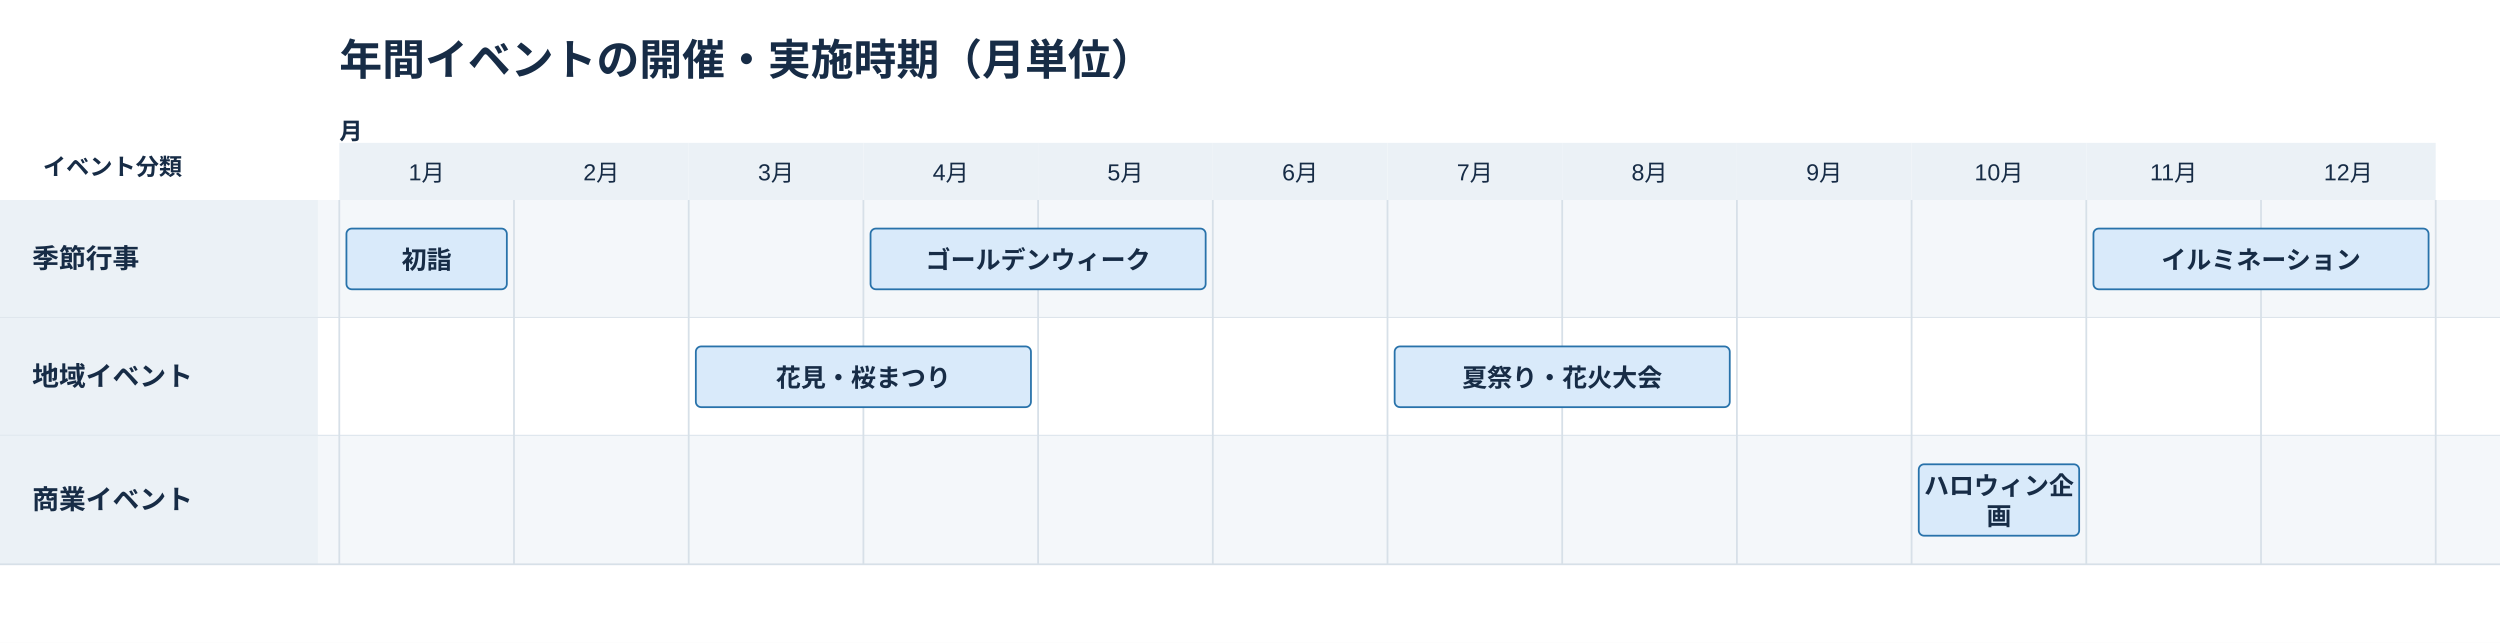
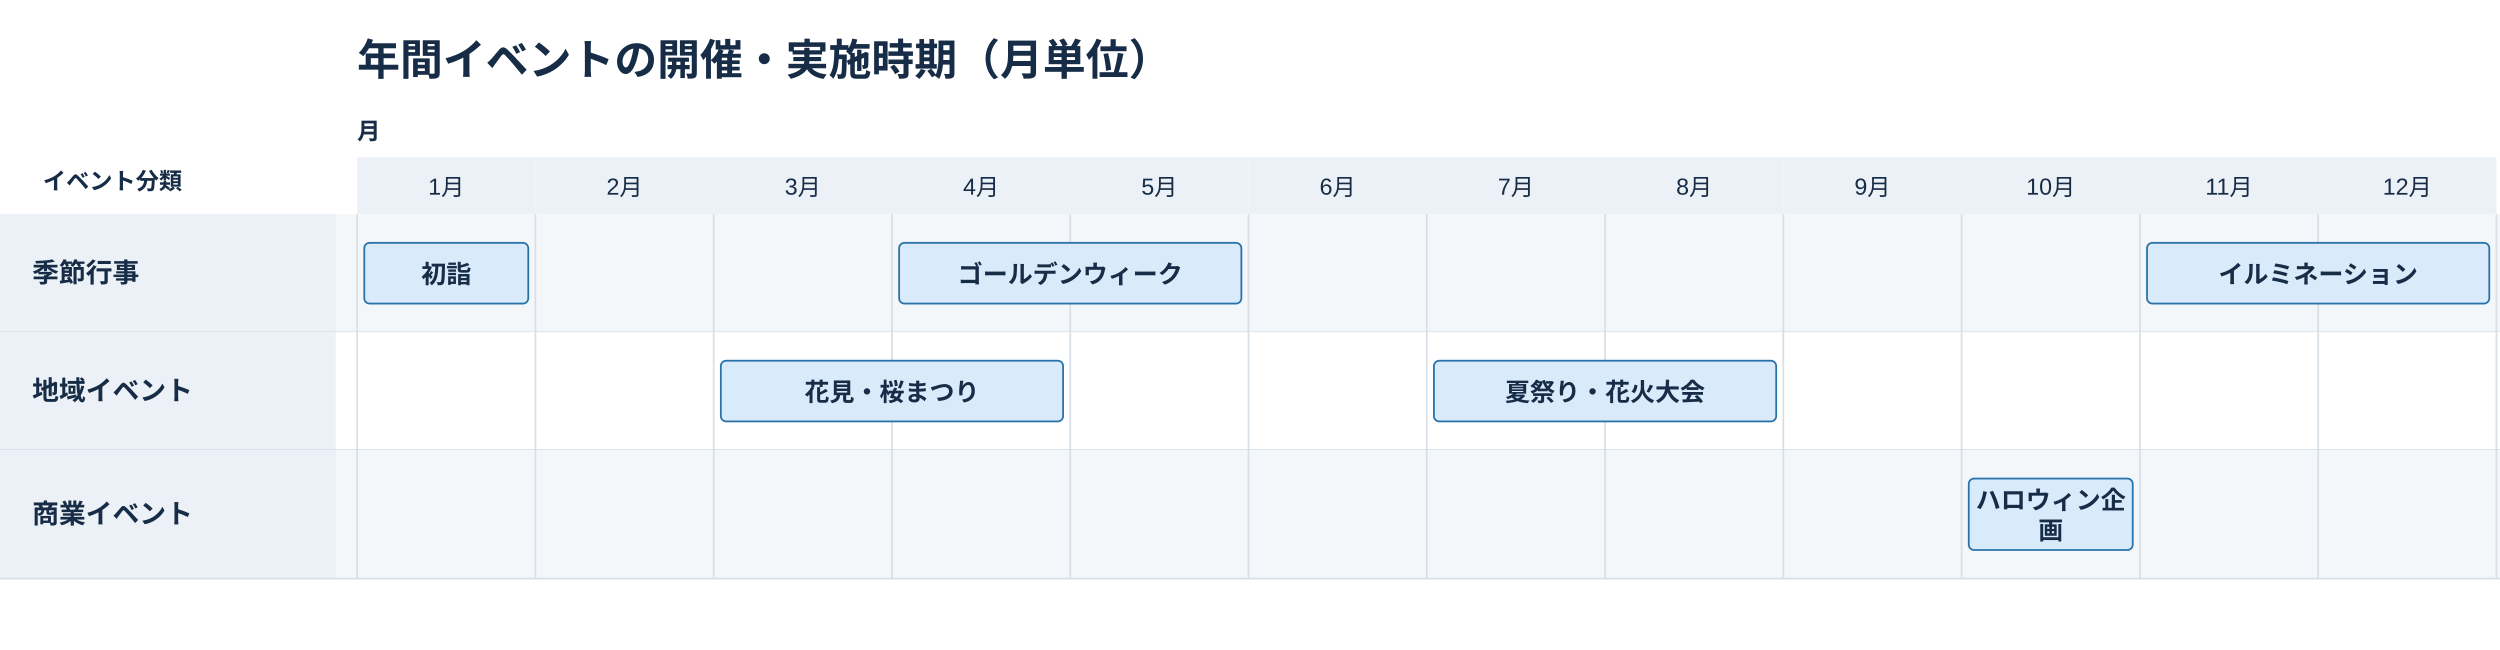
- <svg xmlns="http://www.w3.org/2000/svg" width="1400" height="360" viewBox="0 0 1400 360">
+ <svg xmlns="http://www.w3.org/2000/svg" width="1400" height="364" viewBox="0 0 1400 364">
  <rect width="100%" height="100%" fill="#ffffff" />
  <style>text{font-family:Arial,"Noto Sans JP","Yu Gothic",sans-serif;fill:#172c46}.axis{font-size:13px}.title{font-size:24px;font-weight:700}.lane-label{font-size:15px;font-weight:700}.bar-label{font-size:14px;font-weight:600}.item-link{cursor:pointer}.item-link text{text-decoration:underline}.item-link:hover rect,.item-link:focus-visible rect{fill:#c4def4;stroke:#145c91;stroke-width:2}</style>
-   <text x="190" y="42" class="title">年間イベントの開催・実施時期（月単位）</text>
-   <text x="190" y="78" class="axis" font-weight="700">月</text>
-   <text x="24" y="98" class="axis" font-weight="700">イベント分類</text>
-   <rect x="190" y="80" width="97.833" height="32" fill="#ebf1f6" />
-   <text x="238.917" y="101" class="axis" text-anchor="middle" style="fill:#172c46">1月</text>
-   <rect x="287.833" y="80" width="97.833" height="32" fill="#ebf1f6" />
-   <text x="336.75" y="101" class="axis" text-anchor="middle" style="fill:#172c46">2月</text>
-   <rect x="385.667" y="80" width="97.833" height="32" fill="#ebf1f6" />
-   <text x="434.583" y="101" class="axis" text-anchor="middle" style="fill:#172c46">3月</text>
-   <rect x="483.5" y="80" width="97.833" height="32" fill="#ebf1f6" />
-   <text x="532.417" y="101" class="axis" text-anchor="middle" style="fill:#172c46">4月</text>
-   <rect x="581.333" y="80" width="97.833" height="32" fill="#ebf1f6" />
-   <text x="630.25" y="101" class="axis" text-anchor="middle" style="fill:#172c46">5月</text>
-   <rect x="679.167" y="80" width="97.833" height="32" fill="#ebf1f6" />
-   <text x="728.083" y="101" class="axis" text-anchor="middle" style="fill:#172c46">6月</text>
-   <rect x="777" y="80" width="97.833" height="32" fill="#ebf1f6" />
-   <text x="825.917" y="101" class="axis" text-anchor="middle" style="fill:#172c46">7月</text>
-   <rect x="874.833" y="80" width="97.833" height="32" fill="#ebf1f6" />
-   <text x="923.75" y="101" class="axis" text-anchor="middle" style="fill:#172c46">8月</text>
-   <rect x="972.667" y="80" width="97.833" height="32" fill="#ebf1f6" />
-   <text x="1021.583" y="101" class="axis" text-anchor="middle" style="fill:#172c46">9月</text>
-   <rect x="1070.5" y="80" width="97.833" height="32" fill="#ebf1f6" />
-   <text x="1119.417" y="101" class="axis" text-anchor="middle" style="fill:#172c46">10月</text>
-   <rect x="1168.333" y="80" width="97.833" height="32" fill="#ebf1f6" />
-   <text x="1217.25" y="101" class="axis" text-anchor="middle" style="fill:#172c46">11月</text>
-   <rect x="1266.167" y="80" width="97.833" height="32" fill="#ebf1f6" />
-   <text x="1315.083" y="101" class="axis" text-anchor="middle" style="fill:#172c46">12月</text>
-   <rect x="0" y="112" width="1400" height="66" fill="#f4f7fa" />
-   <rect x="0" y="112" width="178" height="66" fill="#ebf1f6" />
-   <text x="18" y="150" class="lane-label" style="fill:#172c46">季節行事</text>
-   <line x1="0" y1="178" x2="1400" y2="178" stroke="#d7e0e8" />
-   <rect x="0" y="178" width="1400" height="66" fill="#ffffff" />
-   <rect x="0" y="178" width="178" height="66" fill="#ebf1f6" />
-   <text x="18" y="216" class="lane-label" style="fill:#172c46">地域イベント</text>
-   <line x1="0" y1="244" x2="1400" y2="244" stroke="#d7e0e8" />
-   <rect x="0" y="244" width="1400" height="72" fill="#f4f7fa" />
-   <rect x="0" y="244" width="178" height="72" fill="#ebf1f6" />
-   <text x="18" y="285" class="lane-label" style="fill:#172c46">商業イベント</text>
-   <line x1="0" y1="316" x2="1400" y2="316" stroke="#d7e0e8" />
-   <line x1="190" y1="112" x2="190" y2="316" stroke="#d7e0e8" />
-   <line x1="287.833" y1="112" x2="287.833" y2="316" stroke="#d7e0e8" />
-   <line x1="385.667" y1="112" x2="385.667" y2="316" stroke="#d7e0e8" />
-   <line x1="483.5" y1="112" x2="483.5" y2="316" stroke="#d7e0e8" />
-   <line x1="581.333" y1="112" x2="581.333" y2="316" stroke="#d7e0e8" />
-   <line x1="679.167" y1="112" x2="679.167" y2="316" stroke="#d7e0e8" />
-   <line x1="777" y1="112" x2="777" y2="316" stroke="#d7e0e8" />
-   <line x1="874.833" y1="112" x2="874.833" y2="316" stroke="#d7e0e8" />
-   <line x1="972.667" y1="112" x2="972.667" y2="316" stroke="#d7e0e8" />
-   <line x1="1070.5" y1="112" x2="1070.5" y2="316" stroke="#d7e0e8" />
-   <line x1="1168.333" y1="112" x2="1168.333" y2="316" stroke="#d7e0e8" />
-   <line x1="1266.167" y1="112" x2="1266.167" y2="316" stroke="#d7e0e8" />
-   <line x1="1364" y1="112" x2="1364" y2="316" stroke="#d7e0e8" />
+   <text x="200" y="42" class="title">年間イベントの開催・実施時期（月単位）</text>
+   <text x="200" y="78" class="axis" font-weight="700">月</text>
+   <text x="24" y="106" class="axis" font-weight="700">イベント分類</text>
+   <rect x="200" y="88" width="99.833" height="32" fill="#ebf1f6" />
+   <text x="249.917" y="109" class="axis" text-anchor="middle" style="fill:#172c46">1月</text>
+   <rect x="299.833" y="88" width="99.833" height="32" fill="#ebf1f6" />
+   <text x="349.75" y="109" class="axis" text-anchor="middle" style="fill:#172c46">2月</text>
+   <rect x="399.667" y="88" width="99.833" height="32" fill="#ebf1f6" />
+   <text x="449.583" y="109" class="axis" text-anchor="middle" style="fill:#172c46">3月</text>
+   <rect x="499.5" y="88" width="99.833" height="32" fill="#ebf1f6" />
+   <text x="549.417" y="109" class="axis" text-anchor="middle" style="fill:#172c46">4月</text>
+   <rect x="599.333" y="88" width="99.833" height="32" fill="#ebf1f6" />
+   <text x="649.25" y="109" class="axis" text-anchor="middle" style="fill:#172c46">5月</text>
+   <rect x="699.167" y="88" width="99.833" height="32" fill="#ebf1f6" />
+   <text x="749.083" y="109" class="axis" text-anchor="middle" style="fill:#172c46">6月</text>
+   <rect x="799" y="88" width="99.833" height="32" fill="#ebf1f6" />
+   <text x="848.917" y="109" class="axis" text-anchor="middle" style="fill:#172c46">7月</text>
+   <rect x="898.833" y="88" width="99.833" height="32" fill="#ebf1f6" />
+   <text x="948.75" y="109" class="axis" text-anchor="middle" style="fill:#172c46">8月</text>
+   <rect x="998.667" y="88" width="99.833" height="32" fill="#ebf1f6" />
+   <text x="1048.583" y="109" class="axis" text-anchor="middle" style="fill:#172c46">9月</text>
+   <rect x="1098.5" y="88" width="99.833" height="32" fill="#ebf1f6" />
+   <text x="1148.417" y="109" class="axis" text-anchor="middle" style="fill:#172c46">10月</text>
+   <rect x="1198.333" y="88" width="99.833" height="32" fill="#ebf1f6" />
+   <text x="1248.25" y="109" class="axis" text-anchor="middle" style="fill:#172c46">11月</text>
+   <rect x="1298.167" y="88" width="99.833" height="32" fill="#ebf1f6" />
+   <text x="1348.083" y="109" class="axis" text-anchor="middle" style="fill:#172c46">12月</text>
+   <rect x="0" y="120" width="1400" height="66" fill="#f4f7fa" />
+   <rect x="0" y="120" width="188" height="66" fill="#ebf1f6" />
+   <text x="18" y="158" class="lane-label" style="fill:#172c46">季節行事</text>
+   <line x1="0" y1="186" x2="1400" y2="186" stroke="#d7e0e8" />
+   <rect x="0" y="186" width="1400" height="66" fill="#ffffff" />
+   <rect x="0" y="186" width="188" height="66" fill="#ebf1f6" />
+   <text x="18" y="224" class="lane-label" style="fill:#172c46">地域イベント</text>
+   <line x1="0" y1="252" x2="1400" y2="252" stroke="#d7e0e8" />
+   <rect x="0" y="252" width="1400" height="72" fill="#f4f7fa" />
+   <rect x="0" y="252" width="188" height="72" fill="#ebf1f6" />
+   <text x="18" y="293" class="lane-label" style="fill:#172c46">商業イベント</text>
+   <line x1="0" y1="324" x2="1400" y2="324" stroke="#d7e0e8" />
+   <line x1="200" y1="120" x2="200" y2="324" stroke="#d7e0e8" />
+   <line x1="299.833" y1="120" x2="299.833" y2="324" stroke="#d7e0e8" />
+   <line x1="399.667" y1="120" x2="399.667" y2="324" stroke="#d7e0e8" />
+   <line x1="499.5" y1="120" x2="499.5" y2="324" stroke="#d7e0e8" />
+   <line x1="599.333" y1="120" x2="599.333" y2="324" stroke="#d7e0e8" />
+   <line x1="699.167" y1="120" x2="699.167" y2="324" stroke="#d7e0e8" />
+   <line x1="799" y1="120" x2="799" y2="324" stroke="#d7e0e8" />
+   <line x1="898.833" y1="120" x2="898.833" y2="324" stroke="#d7e0e8" />
+   <line x1="998.667" y1="120" x2="998.667" y2="324" stroke="#d7e0e8" />
+   <line x1="1098.5" y1="120" x2="1098.5" y2="324" stroke="#d7e0e8" />
+   <line x1="1198.333" y1="120" x2="1198.333" y2="324" stroke="#d7e0e8" />
+   <line x1="1298.167" y1="120" x2="1298.167" y2="324" stroke="#d7e0e8" />
+   <line x1="1398" y1="120" x2="1398" y2="324" stroke="#d7e0e8" />
  <g data-item-id="new-year">
-     <rect x="194" y="128" width="89.833" height="34" rx="3" fill="#d9eafa" stroke="#2872aa" />
-     <text x="238.917" y="150.5" class="bar-label" text-anchor="middle" style="fill:#172c46">初詣</text>
+     <rect x="204" y="136" width="91.833" height="34" rx="3" fill="#d9eafa" stroke="#2872aa" />
+     <text x="249.917" y="158.5" class="bar-label" text-anchor="middle" style="fill:#172c46">初詣</text>
  </g>
  <g data-item-id="golden-week">
-     <rect x="487.5" y="128" width="187.667" height="34" rx="3" fill="#d9eafa" stroke="#2872aa" />
-     <text x="581.333" y="150.5" class="bar-label" text-anchor="middle" style="fill:#172c46">ゴールデンウィーク</text>
+     <rect x="503.5" y="136" width="191.667" height="34" rx="3" fill="#d9eafa" stroke="#2872aa" />
+     <text x="599.333" y="158.5" class="bar-label" text-anchor="middle" style="fill:#172c46">ゴールデンウィーク</text>
  </g>
  <g data-item-id="illuminations">
-     <rect x="1172.333" y="128" width="187.667" height="34" rx="3" fill="#d9eafa" stroke="#2872aa" />
-     <text x="1266.167" y="150.5" class="bar-label" text-anchor="middle" style="fill:#172c46">イルミネーション</text>
+     <rect x="1202.333" y="136" width="191.667" height="34" rx="3" fill="#d9eafa" stroke="#2872aa" />
+     <text x="1298.167" y="158.5" class="bar-label" text-anchor="middle" style="fill:#172c46">イルミネーション</text>
  </g>
  <g data-item-id="cherry-blossom">
-     <rect x="389.667" y="194" width="187.667" height="34" rx="3" fill="#d9eafa" stroke="#2872aa" />
-     <text x="483.5" y="216.5" class="bar-label" text-anchor="middle" style="fill:#172c46">花見・桜まつり</text>
+     <rect x="403.667" y="202" width="191.667" height="34" rx="3" fill="#d9eafa" stroke="#2872aa" />
+     <text x="499.5" y="224.5" class="bar-label" text-anchor="middle" style="fill:#172c46">花見・桜まつり</text>
  </g>
  <g data-item-id="summer-festival">
-     <rect x="781" y="194" width="187.667" height="34" rx="3" fill="#d9eafa" stroke="#2872aa" />
-     <text x="874.833" y="216.5" class="bar-label" text-anchor="middle" style="fill:#172c46">夏祭り・花火大会</text>
+     <rect x="803" y="202" width="191.667" height="34" rx="3" fill="#d9eafa" stroke="#2872aa" />
+     <text x="898.833" y="224.5" class="bar-label" text-anchor="middle" style="fill:#172c46">夏祭り・花火大会</text>
  </g>
  <g data-item-id="halloween">
-     <rect x="1074.5" y="260" width="89.833" height="40" rx="3" fill="#d9eafa" stroke="#2872aa" />
-     <text x="1119.417" y="277" class="bar-label" text-anchor="middle" style="fill:#172c46">ハロウィン企</text>
-     <text x="1119.417" y="294" class="bar-label" text-anchor="middle" style="fill:#172c46">画</text>
+     <rect x="1102.5" y="268" width="91.833" height="40" rx="3" fill="#d9eafa" stroke="#2872aa" />
+     <text x="1148.417" y="285" class="bar-label" text-anchor="middle" style="fill:#172c46">ハロウィン企</text>
+     <text x="1148.417" y="302" class="bar-label" text-anchor="middle" style="fill:#172c46">画</text>
  </g>
</svg>
